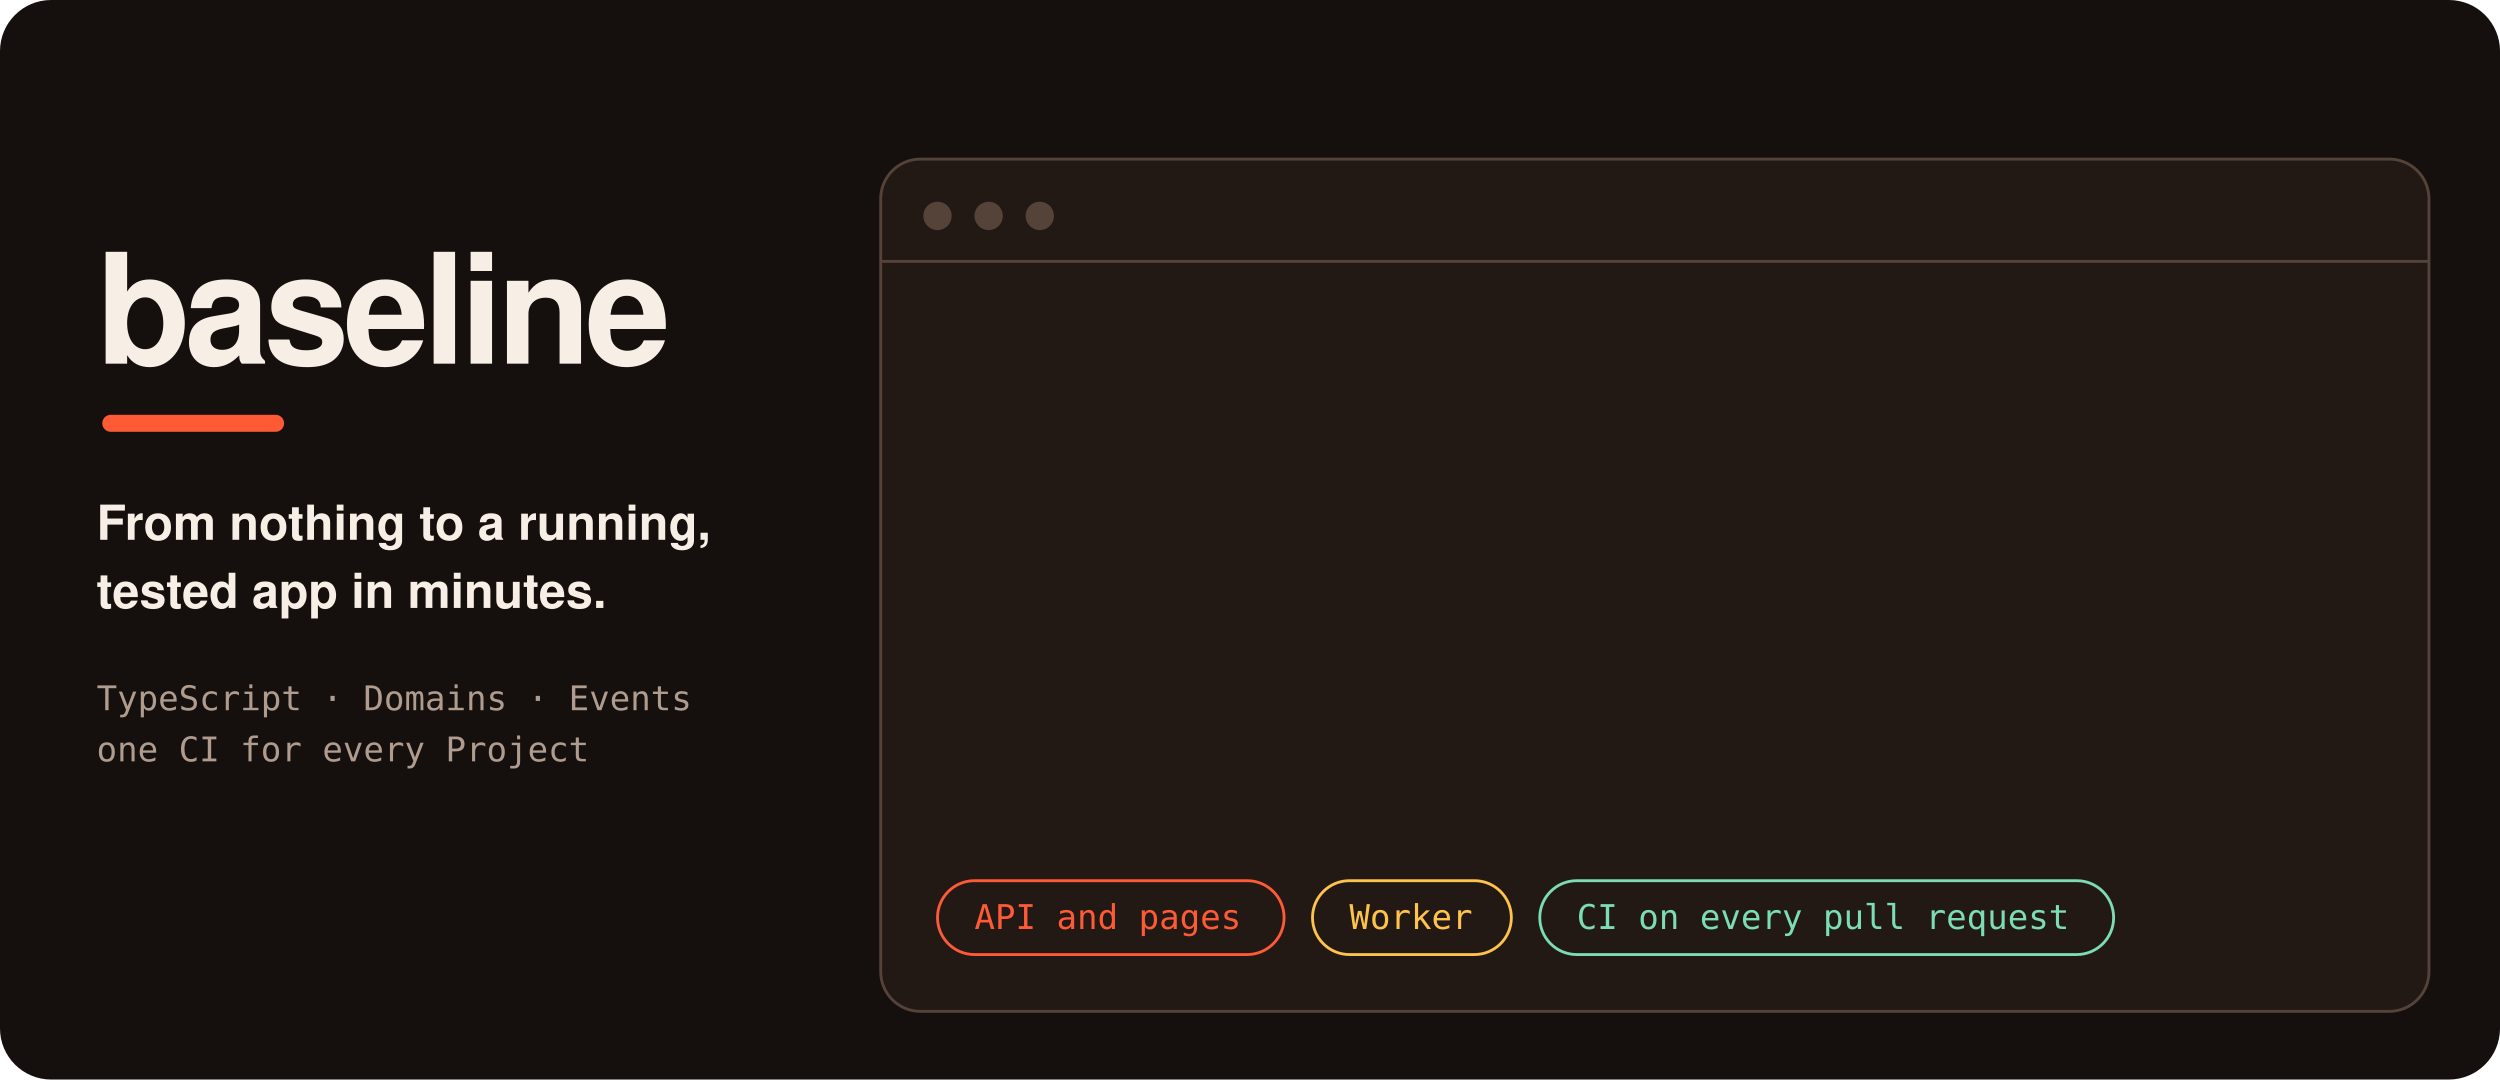
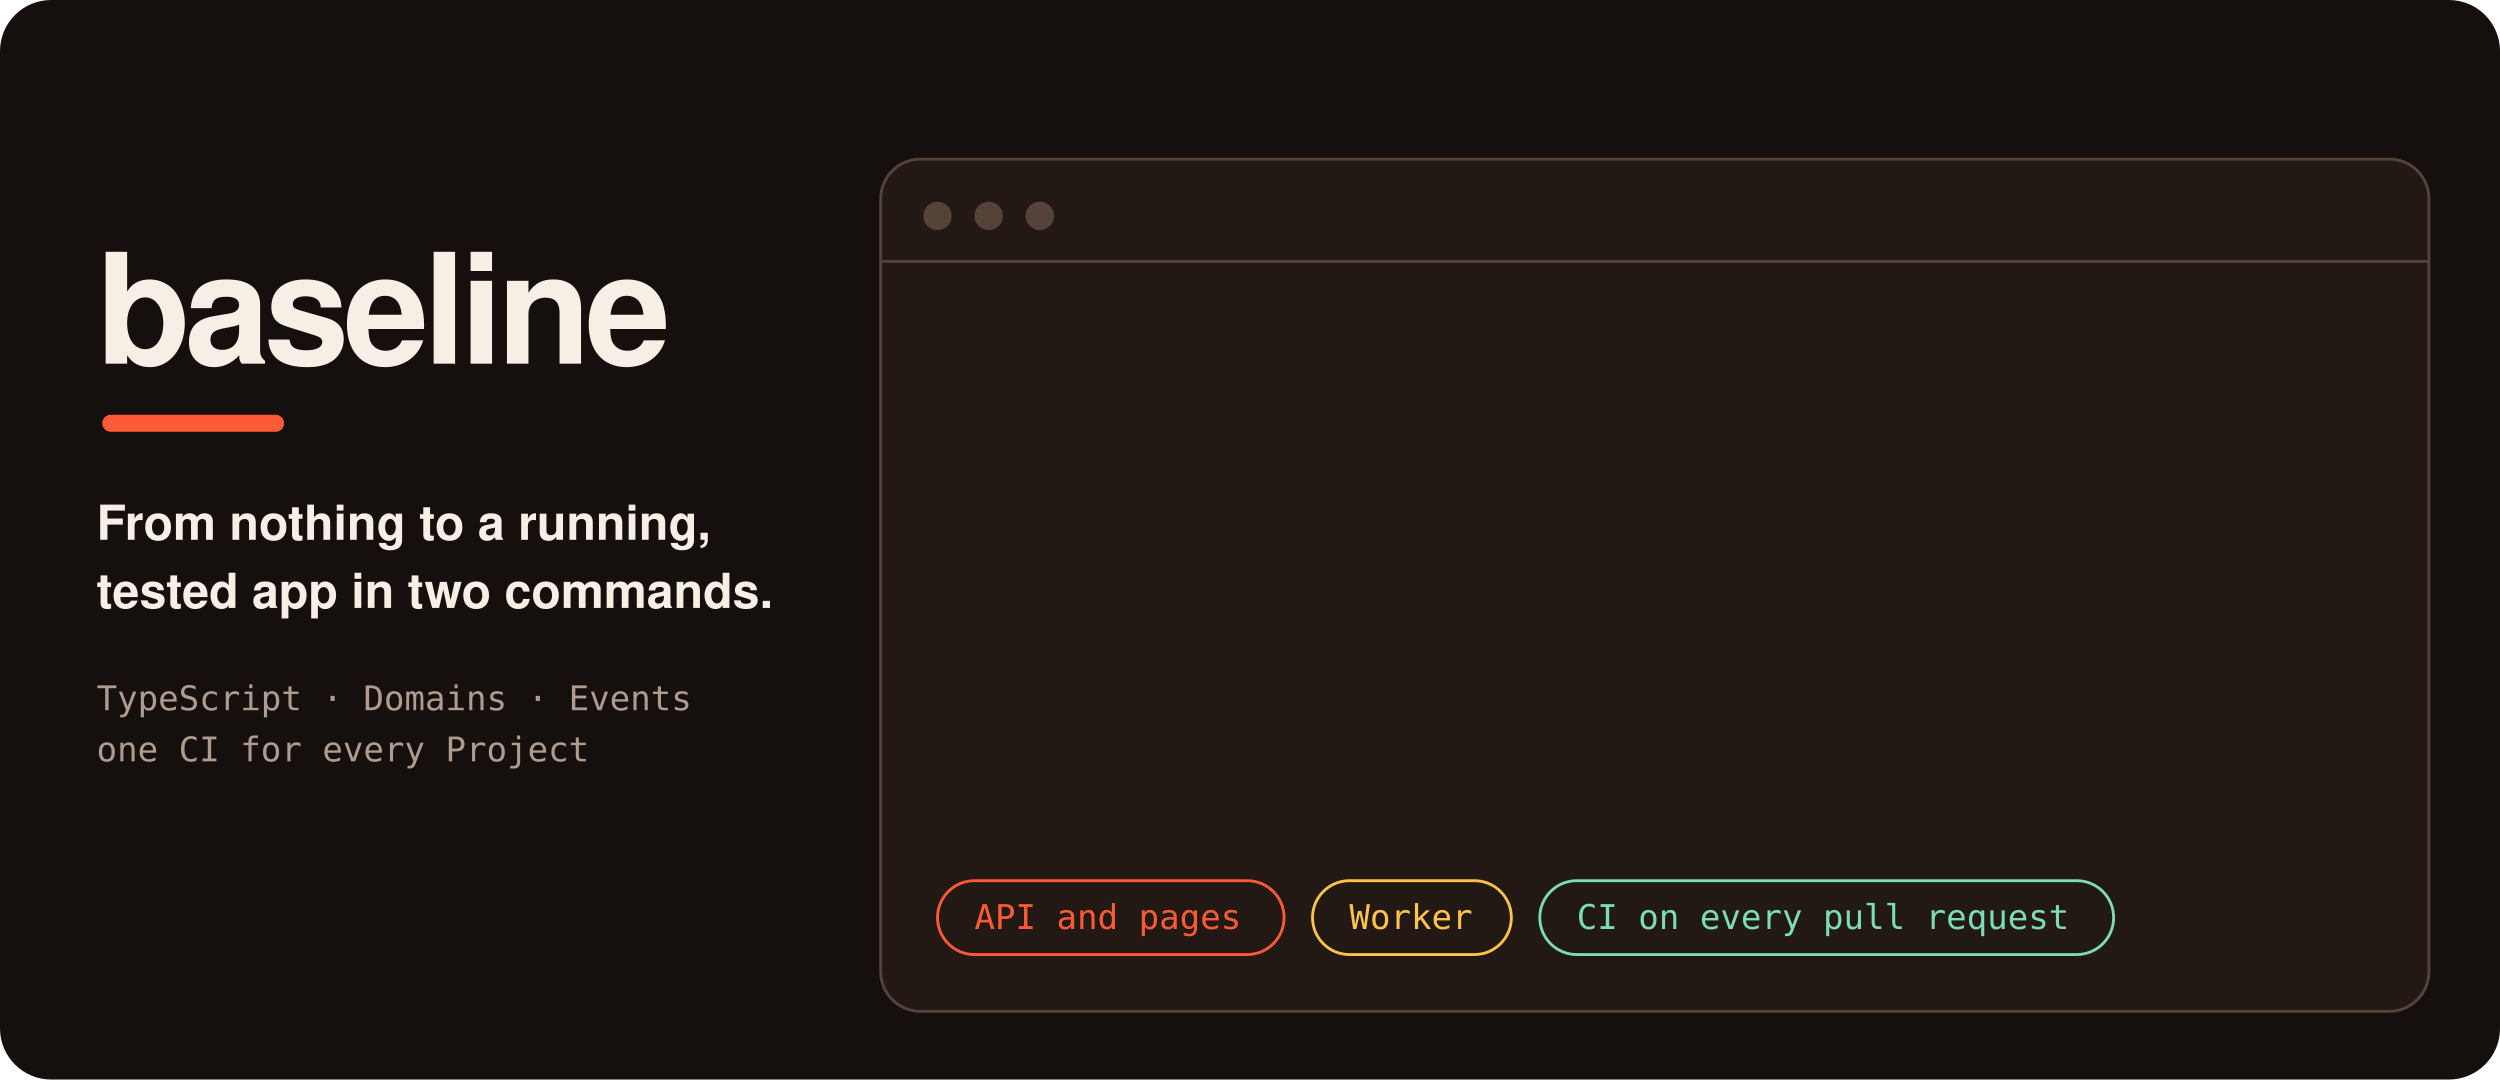
<svg xmlns="http://www.w3.org/2000/svg" viewBox="0 0 880 380" width="880" height="380" role="img" aria-label="baseline: pnpm app-create renders a Project and sets up its GitHub repo and CI; pnpm dev starts Postgres, Redis, migrations, seed, the Worker and the dev server">
  <style>
.display{font-family:-apple-system,BlinkMacSystemFont,'Segoe UI',Helvetica,Arial,sans-serif;fill:#F7EEE6}
.mono{font-family:ui-monospace,SFMono-Regular,Menlo,Consolas,monospace;fill:#F7EEE6}
.dim{fill:#B09C8E}
.accent{fill:#FF5A36}
.ok{fill:#7BDCB5}
.fail{fill:#FF4D6D}

@media (prefers-reduced-motion: no-preference){
@keyframes pills{0%,58.57%{opacity:0;transform:translateY(6px)}62.86%,92%{opacity:1;transform:translateY(0)}97%,100%{opacity:0}}
.pills{animation:pills 14s ease-out infinite}
}
@media (prefers-reduced-motion: reduce){.typed{clip-path:none}.moving{display:none}}
</style>
  <rect width="880" height="380" rx="18" fill="#15100E" />
  <text x="34" y="128" class="display" font-size="54" font-weight="800" letter-spacing="-2">baseline</text>
  <rect x="36" y="146" width="64" height="6" rx="3" fill="#FF5A36" />
  <text x="34" y="190" class="display" font-size="17" font-weight="600">From nothing to a running,</text>
-   <text x="34" y="214" class="display" font-size="17" font-weight="600">tested app in minutes.</text>
+   <text x="34" y="214" class="display" font-size="17" font-weight="600">tested app in two commands.</text>
  <text x="34" y="250" class="mono dim" font-size="12">TypeScript · Domains · Events</text>
  <text x="34" y="268" class="mono dim" font-size="12">one CI for every Project</text>
  <rect x="310" y="56" width="545" height="300" rx="14" fill="#221915" stroke="#55433A" />
  <circle cx="330" cy="76" r="5" fill="#55433A" />
  <circle cx="348" cy="76" r="5" fill="#55433A" />
  <circle cx="366" cy="76" r="5" fill="#55433A" />
  <line x1="310" y1="92" x2="855" y2="92" stroke="#55433A" />
  <clipPath id="hero-line-0">
    <rect x="330" y="108" width="0" height="22">
      <animate attributeName="width" dur="14s" repeatCount="indefinite" values="0;0;466;466;0;0" keyTimes="0.000;0.043;0.200;0.920;0.970;1.000" />
    </rect>
  </clipPath>
  <text x="330" y="124" class="typed mono " font-size="13" clip-path="url(#hero-line-0)">
    <tspan class="accent">$ </tspan>pnpm app-create --name acme --description "Fantasy golf"</text>
  <clipPath id="hero-line-1">
    <rect x="330" y="132" width="0" height="22">
-       <animate attributeName="width" dur="14s" repeatCount="indefinite" values="0;0;292;292;0;0" keyTimes="0.000;0.229;0.243;0.920;0.970;1.000" />
+       <animate attributeName="width" dur="14s" repeatCount="indefinite" values="0;0;363;363;0;0" keyTimes="0.000;0.229;0.243;0.920;0.970;1.000" />
    </rect>
  </clipPath>
-   <text x="330" y="148" class="typed mono dim" font-size="13" clip-path="url(#hero-line-1)">Rendering app@x.y.z into ~/code/acme</text>
+   <text x="330" y="148" class="typed mono dim" font-size="13" clip-path="url(#hero-line-1)">Rendering app@x.y.z into /Users/you/code/acme</text>
  <clipPath id="hero-line-2">
    <rect x="330" y="156" width="0" height="22">
      <animate attributeName="width" dur="14s" repeatCount="indefinite" values="0;0;276;276;0;0" keyTimes="0.000;0.264;0.279;0.920;0.970;1.000" />
    </rect>
  </clipPath>
  <text x="330" y="172" class="typed mono dim" font-size="13" clip-path="url(#hero-line-2)">Created the ci ruleset on you/acme</text>
  <clipPath id="hero-line-3">
    <rect x="330" y="180" width="0" height="22">
      <animate attributeName="width" dur="14s" repeatCount="indefinite" values="0;0;276;276;0;0" keyTimes="0.000;0.300;0.314;0.920;0.970;1.000" />
    </rect>
  </clipPath>
  <text x="330" y="196" class="typed mono dim" font-size="13" clip-path="url(#hero-line-3)">Set up https://github.com/you/acme</text>
  <clipPath id="hero-line-4">
    <rect x="330" y="204" width="0" height="22">
      <animate attributeName="width" dur="14s" repeatCount="indefinite" values="0;0;419;419;0;0" keyTimes="0.000;0.336;0.350;0.920;0.970;1.000" />
    </rect>
  </clipPath>
  <text x="330" y="220" class="typed mono ok" font-size="13" clip-path="url(#hero-line-4)">CI is running on main: https://github.com/you/acme/…</text>
  <clipPath id="hero-line-5">
    <rect x="330" y="228" width="0" height="22">
      <animate attributeName="width" dur="14s" repeatCount="indefinite" values="0;0;173;173;0;0" keyTimes="0.000;0.400;0.464;0.920;0.970;1.000" />
    </rect>
  </clipPath>
  <text x="330" y="244" class="typed mono " font-size="13" clip-path="url(#hero-line-5)">
    <tspan class="accent">$ </tspan>cd acme &amp;&amp; pnpm dev</text>
  <clipPath id="hero-line-6">
    <rect x="330" y="252" width="0" height="22">
      <animate attributeName="width" dur="14s" repeatCount="indefinite" values="0;0;435;435;0;0" keyTimes="0.000;0.500;0.514;0.920;0.970;1.000" />
    </rect>
  </clipPath>
  <text x="330" y="268" class="typed mono dim" font-size="13" clip-path="url(#hero-line-6)"># Postgres 18, Redis 8, migrate, seed, then the Worker</text>
  <clipPath id="hero-line-7">
    <rect x="330" y="276" width="0" height="22">
      <animate attributeName="width" dur="14s" repeatCount="indefinite" values="0;0;276;276;0;0" keyTimes="0.000;0.543;0.557;0.920;0.970;1.000" />
    </rect>
  </clipPath>
  <text x="330" y="292" class="typed mono ok" font-size="13" clip-path="url(#hero-line-7)">➜  Local:   http://localhost:5173/</text>
  <g class="pills">
    <rect x="330" y="310" width="122" height="26" rx="13" fill="none" stroke="#FF5A36" />
    <text x="343" y="327" class="mono" font-size="12" style="fill:#FF5A36">API and pages</text>
    <rect x="462" y="310" width="70" height="26" rx="13" fill="none" stroke="#FFC24B" />
    <text x="475" y="327" class="mono" font-size="12" style="fill:#FFC24B">Worker</text>
    <rect x="542" y="310" width="202" height="26" rx="13" fill="none" stroke="#7BDCB5" />
    <text x="555" y="327" class="mono" font-size="12" style="fill:#7BDCB5">CI on every pull request</text>
  </g>
</svg>
